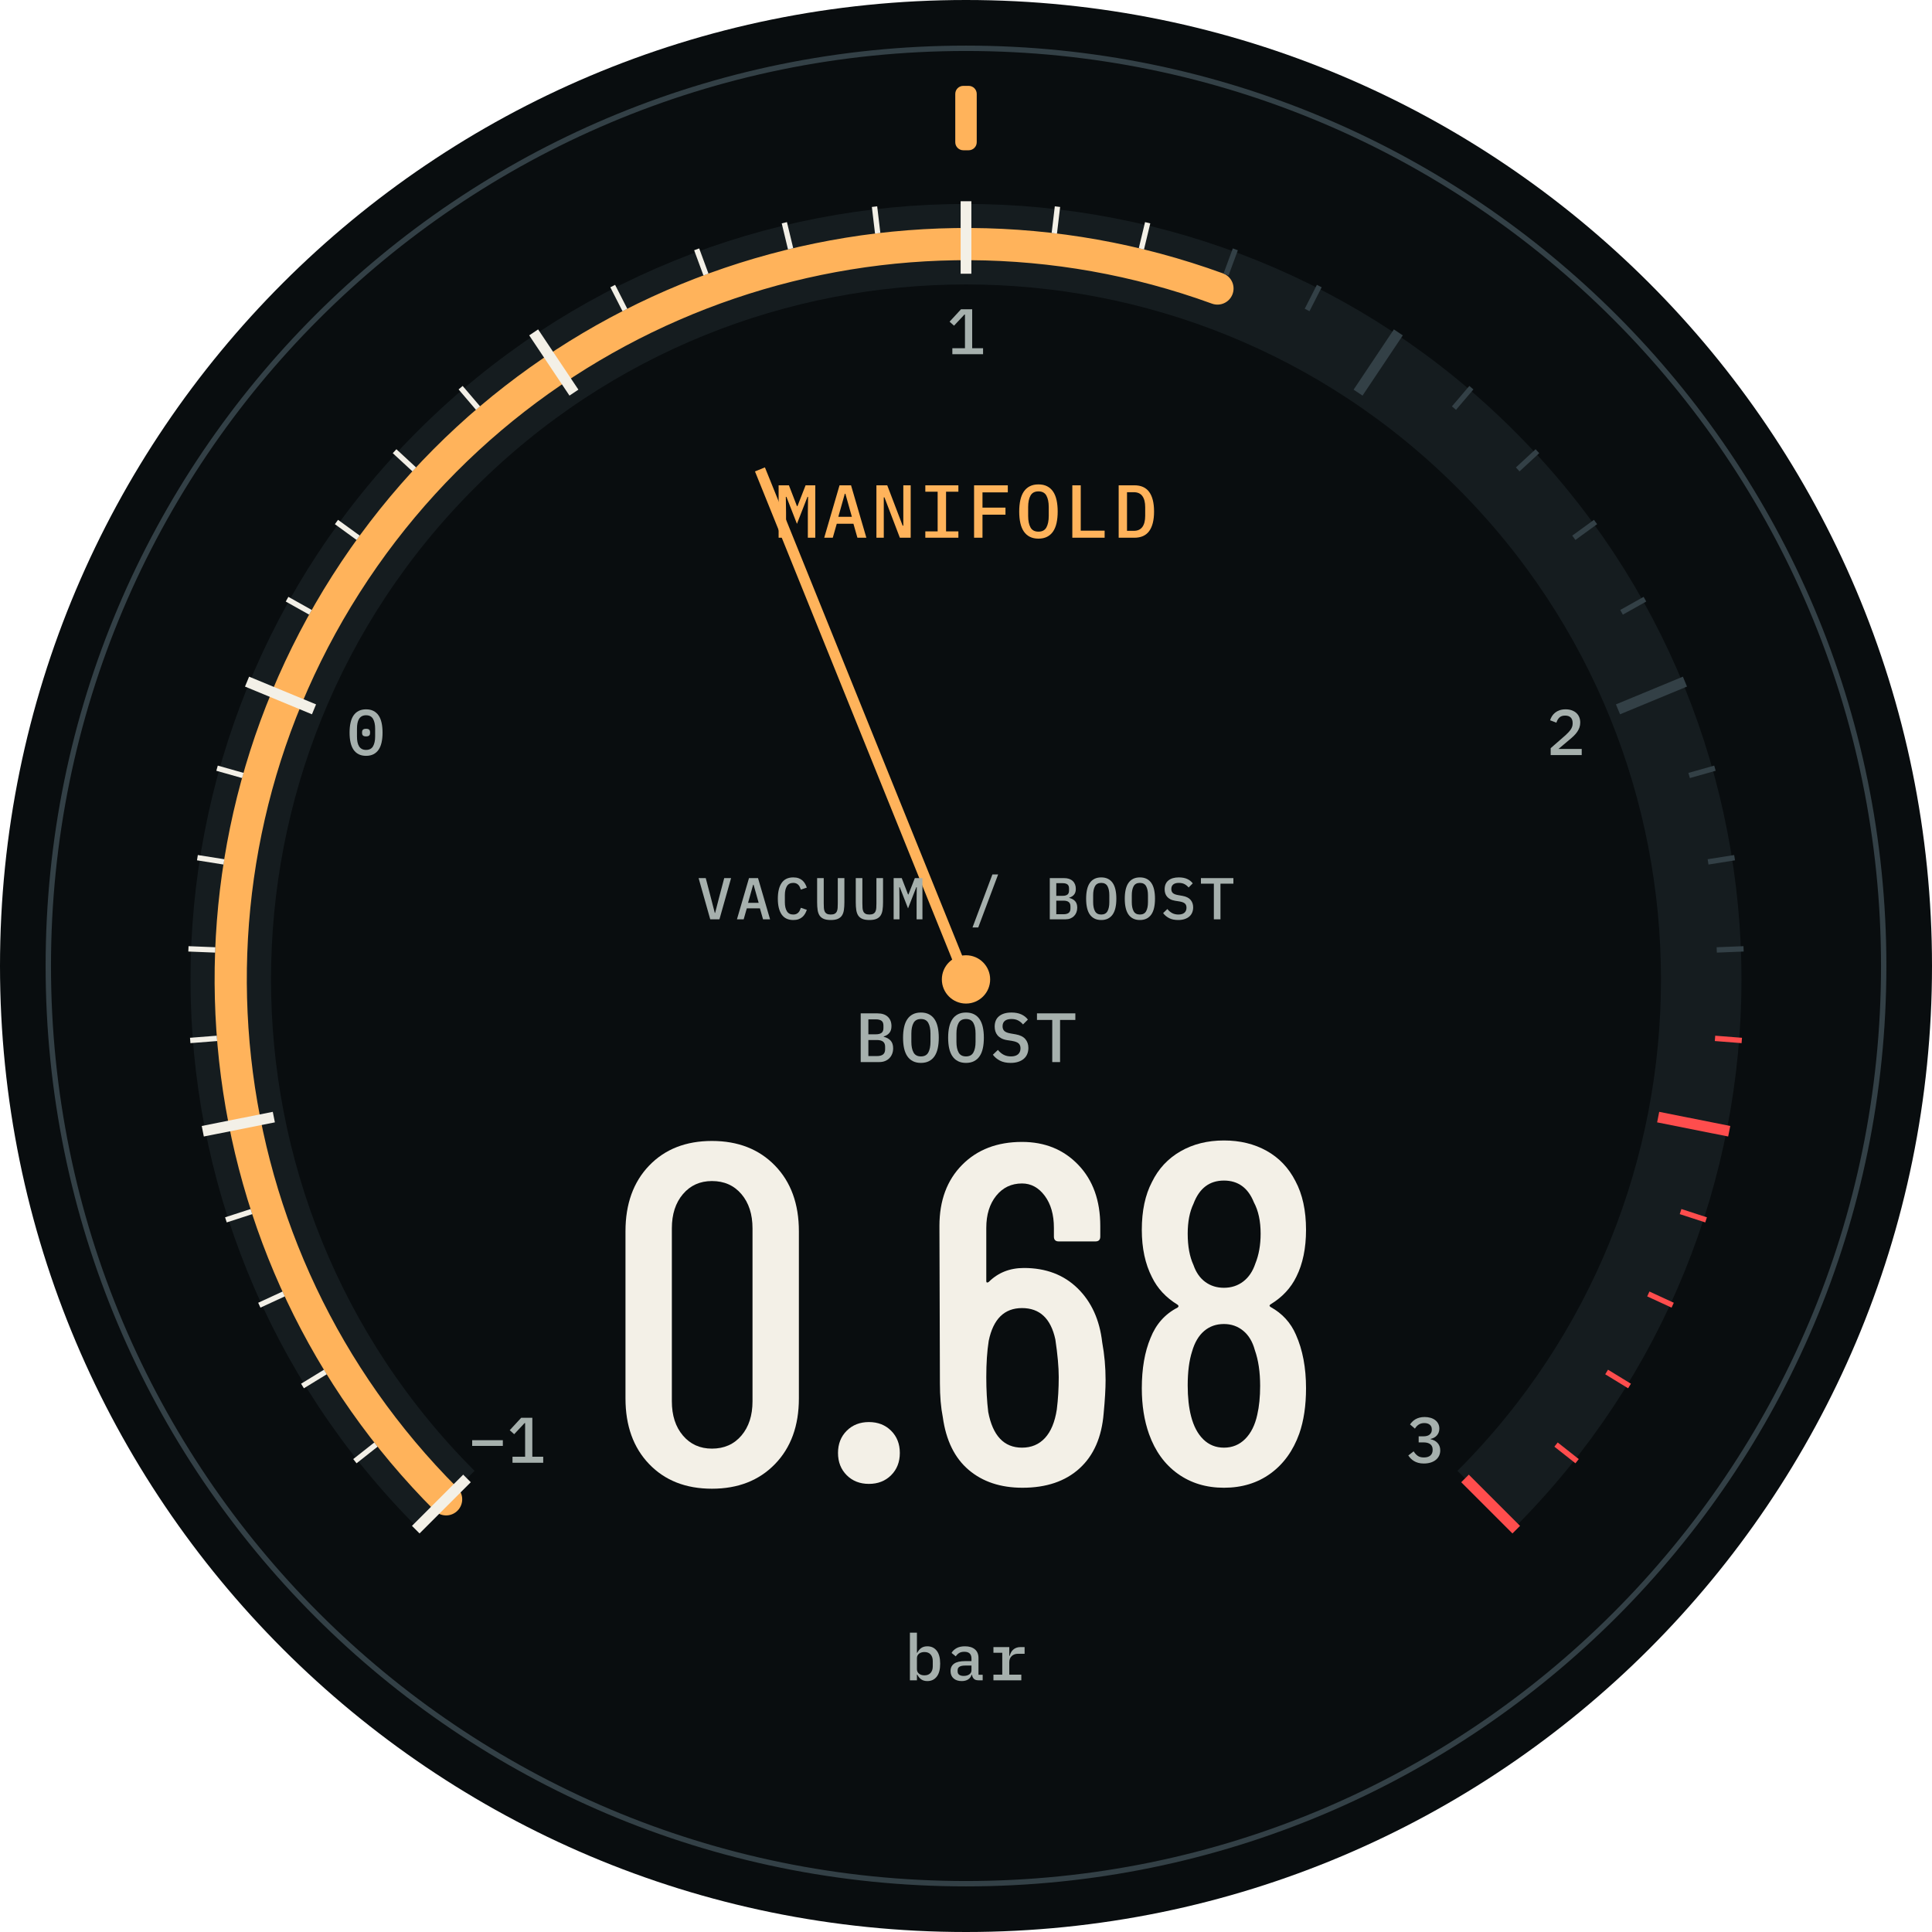
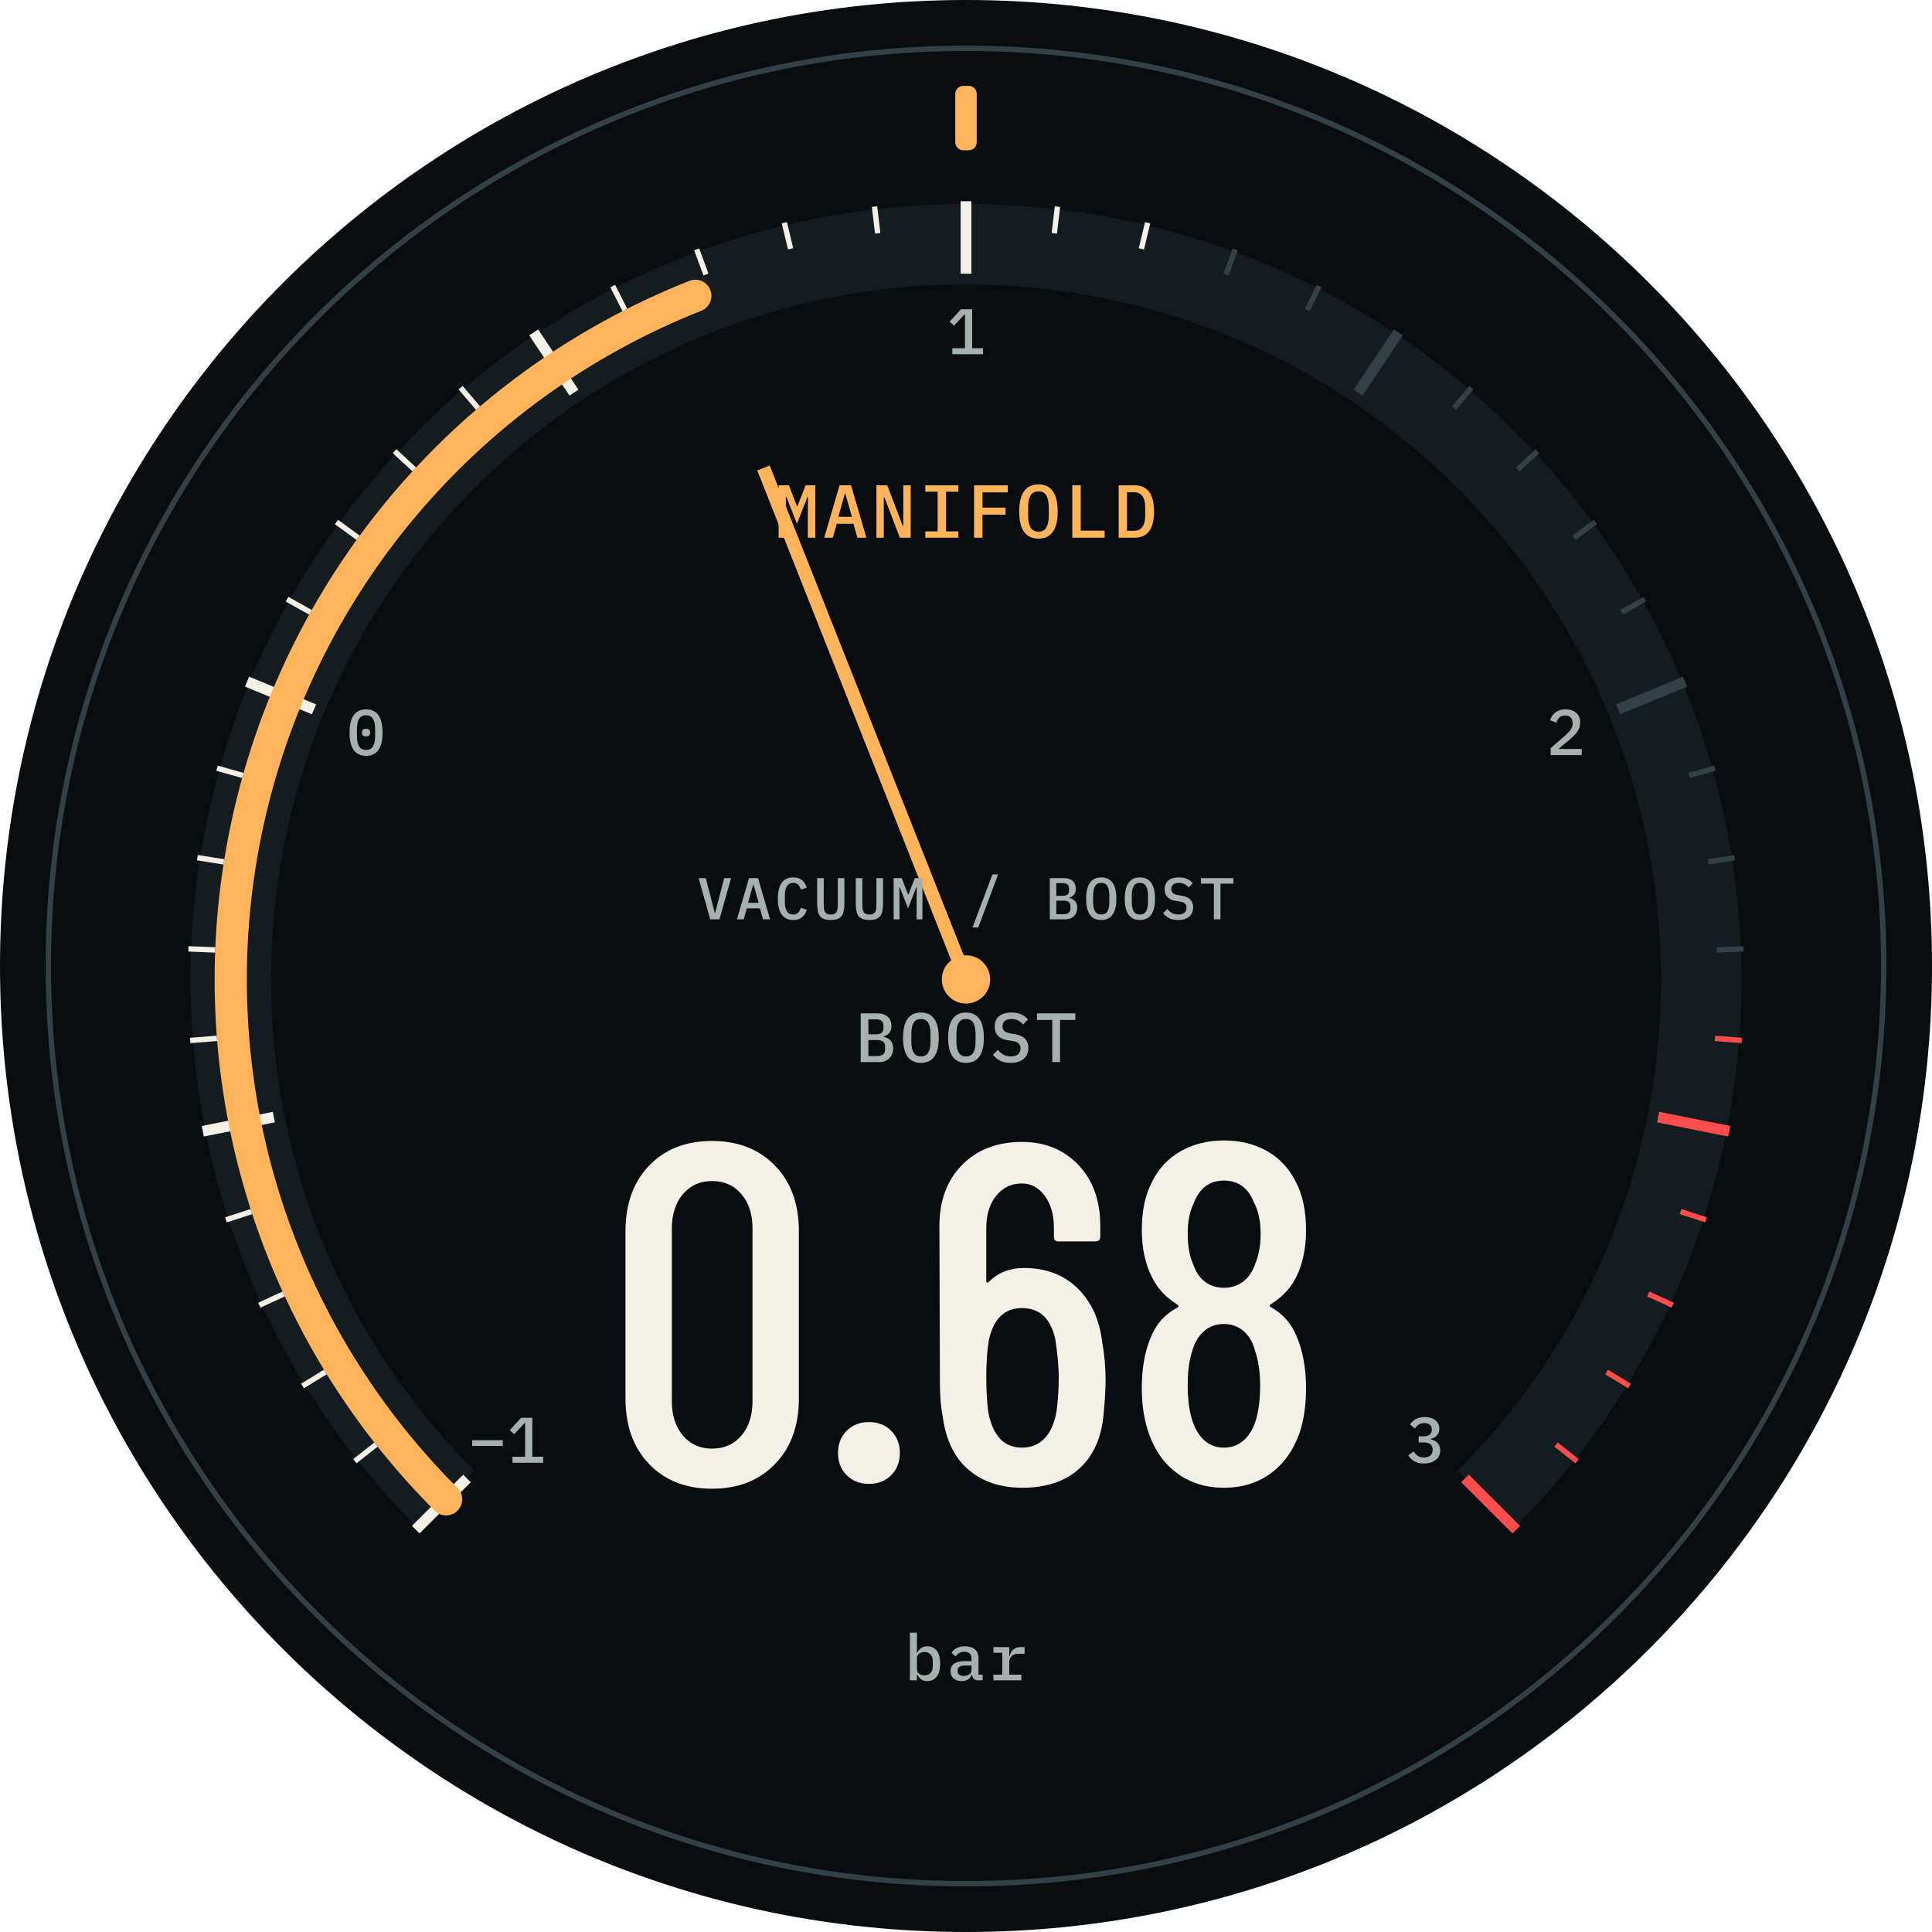
<svg xmlns="http://www.w3.org/2000/svg" width="720" height="720" viewBox="0 0 720 720" role="group" aria-label="增压 / 真空">
  <defs>
    <clipPath id="round">
      <circle cx="360" cy="360" r="360" />
    </clipPath>
  </defs>
  <g clip-path="url(#round)">
    <circle cx="360" cy="360" r="360" fill="#090D0F" />
    <circle cx="360" cy="360" r="342" fill="none" stroke="#334046" stroke-width="2" />
    <rect x="356" y="32" width="8" height="24" rx="3" fill="#FFB35B" />
    <g fill="none">
      <path d="M166.25 558.75 A274 274 0 1 1 553.75 558.75" stroke="#151C1F" stroke-width="30" />
-       <path d="M166.25 558.75 A274 274 0 0 1 453.71 107.52" stroke="#FFB35B" stroke-width="12" stroke-linecap="round" />
      <path d="M154.94 570.06 L174.03 550.97" stroke="#F3F0E7" stroke-width="4" />
      <path d="M132.26 544.54 L140.11 538.35" stroke="#F3F0E7" stroke-width="2" />
      <path d="M112.73 516.52 L121.26 511.3" stroke="#F3F0E7" stroke-width="2" />
      <path d="M96.64 486.41 L105.72 482.22" stroke="#F3F0E7" stroke-width="2" />
      <path d="M84.19 454.61 L93.7 451.52" stroke="#F3F0E7" stroke-width="2" />
      <path d="M75.57 421.58 L102.05 416.31" stroke="#F3F0E7" stroke-width="4" />
      <path d="M70.89 387.75 L80.86 386.97" stroke="#F3F0E7" stroke-width="2" />
      <path d="M70.22 353.61 L80.22 354.01" stroke="#F3F0E7" stroke-width="2" />
      <path d="M73.57 319.63 L83.45 321.2" stroke="#F3F0E7" stroke-width="2" />
      <path d="M80.89 286.28 L90.51 289" stroke="#F3F0E7" stroke-width="2" />
      <path d="M92.07 254.02 L117.02 264.35" stroke="#F3F0E7" stroke-width="4" />
      <path d="M106.98 223.3 L115.7 228.19" stroke="#F3F0E7" stroke-width="2" />
      <path d="M125.39 194.54 L133.48 200.42" stroke="#F3F0E7" stroke-width="2" />
      <path d="M147.05 168.15 L154.39 174.94" stroke="#F3F0E7" stroke-width="2" />
      <path d="M171.66 144.48 L178.15 152.09" stroke="#F3F0E7" stroke-width="2" />
      <path d="M198.88 123.87 L213.89 146.32" stroke="#F3F0E7" stroke-width="4" />
      <path d="M228.34 106.61 L232.88 115.52" stroke="#F3F0E7" stroke-width="2" />
      <path d="M259.63 92.92 L263.09 102.31" stroke="#F3F0E7" stroke-width="2" />
      <path d="M292.3 83.01 L294.64 92.74" stroke="#F3F0E7" stroke-width="2" />
      <path d="M325.91 77.01 L327.09 86.94" stroke="#F3F0E7" stroke-width="2" />
      <path d="M360 75 L360 102" stroke="#F3F0E7" stroke-width="4" />
      <path d="M394.09 77.01 L392.91 86.94" stroke="#F3F0E7" stroke-width="2" />
      <path d="M427.7 83.01 L425.36 92.74" stroke="#F3F0E7" stroke-width="2" />
      <path d="M460.37 92.92 L456.91 102.31" stroke="#334046" stroke-width="2" />
      <path d="M491.66 106.61 L487.12 115.52" stroke="#334046" stroke-width="2" />
      <path d="M521.12 123.87 L506.11 146.32" stroke="#334046" stroke-width="4" />
      <path d="M548.34 144.48 L541.85 152.09" stroke="#334046" stroke-width="2" />
      <path d="M572.95 168.15 L565.61 174.94" stroke="#334046" stroke-width="2" />
      <path d="M594.61 194.54 L586.52 200.42" stroke="#334046" stroke-width="2" />
      <path d="M613.02 223.3 L604.3 228.19" stroke="#334046" stroke-width="2" />
      <path d="M627.93 254.02 L602.98 264.35" stroke="#334046" stroke-width="4" />
      <path d="M639.11 286.28 L629.49 289" stroke="#334046" stroke-width="2" />
      <path d="M646.43 319.63 L636.55 321.2" stroke="#334046" stroke-width="2" />
      <path d="M649.78 353.61 L639.78 354.01" stroke="#334046" stroke-width="2" />
      <path d="M649.11 387.75 L639.14 386.97" stroke="#FF4D4D" stroke-width="2" />
      <path d="M644.43 421.58 L617.95 416.31" stroke="#FF4D4D" stroke-width="4" />
      <path d="M635.81 454.61 L626.3 451.52" stroke="#FF4D4D" stroke-width="2" />
      <path d="M623.36 486.41 L614.28 482.22" stroke="#FF4D4D" stroke-width="2" />
      <path d="M607.27 516.52 L598.74 511.3" stroke="#FF4D4D" stroke-width="2" />
      <path d="M587.74 544.54 L579.89 538.35" stroke="#FF4D4D" stroke-width="2" />
      <path d="M565.06 570.06 L545.97 550.97" stroke="#FF4D4D" stroke-width="4" />
      <g aria-label="−1" fill="#A6B0AD">
        <path d="M175.968 538.856V536.72H187.392V538.856Z" />
        <path d="M190.992 545.12V542.888H195.696V530.336H195.504L191.616 534.488L189.96 533.0L194.232 528.368H198.384V542.888H202.44V545.12Z" />
      </g>
      <g aria-label="0" fill="#A6B0AD">
        <path d="M136.42 281.678Q134.836 281.678 133.672 281.09Q132.508 280.502 131.752 279.398Q130.996 278.294 130.636 276.686Q130.276 275.078 130.276 273.014Q130.276 270.974 130.636 269.354Q130.996 267.734 131.752 266.63Q132.508 265.526 133.672 264.938Q134.836 264.35 136.42 264.35Q138.004 264.35 139.168 264.938Q140.332 265.526 141.088 266.63Q141.844 267.734 142.204 269.354Q142.564 270.974 142.564 273.014Q142.564 275.078 142.204 276.686Q141.844 278.294 141.088 279.398Q140.332 280.502 139.168 281.09Q138.004 281.678 136.42 281.678ZM136.42 279.47Q138.244 279.47 139.024 278.114Q139.804 276.758 139.804 274.454V271.574Q139.804 269.27 139.024 267.914Q138.244 266.558 136.42 266.558Q135.508 266.558 134.86 266.906Q134.212 267.254 133.804 267.914Q133.396 268.574 133.216 269.498Q133.036 270.422 133.036 271.574V274.454Q133.036 275.606 133.216 276.53Q133.396 277.454 133.804 278.114Q134.212 278.774 134.86 279.122Q135.508 279.47 136.42 279.47ZM136.42 274.43Q135.58 274.43 135.256 274.094Q134.932 273.758 134.932 273.278V272.75Q134.932 272.27 135.256 271.934Q135.58 271.598 136.42 271.598Q137.26 271.598 137.584 271.934Q137.908 272.27 137.908 272.75V273.278Q137.908 273.758 137.584 274.094Q137.26 274.43 136.42 274.43Z" />
      </g>
      <g aria-label="1" fill="#A6B0AD">
        <path d="M354.912 132.0V129.768H359.616V117.216H359.424L355.536 121.368L353.88 119.88L358.152 115.248H362.304V129.768H366.36V132.0Z" />
      </g>
      <g aria-label="2" fill="#A6B0AD">
        <path d="M589.46 281.39H577.892V278.822L583.364 274.046Q584.66 272.894 585.368 271.862Q586.076 270.83 586.076 269.678V269.414Q586.076 268.094 585.356 267.386Q584.636 266.678 583.268 266.678Q581.876 266.678 581.12 267.422Q580.364 268.166 580.028 269.318L577.676 268.43Q577.916 267.638 578.372 266.906Q578.828 266.174 579.536 265.598Q580.244 265.022 581.216 264.686Q582.188 264.35 583.46 264.35Q584.756 264.35 585.776 264.722Q586.796 265.094 587.492 265.742Q588.188 266.39 588.548 267.29Q588.908 268.19 588.908 269.27Q588.908 270.278 588.608 271.13Q588.308 271.982 587.768 272.762Q587.228 273.542 586.484 274.262Q585.74 274.982 584.852 275.702L580.796 279.11H589.46Z" />
      </g>
      <g aria-label="3" fill="#A6B0AD">
        <path d="M530.424 535.28Q532.032 535.28 532.812 534.596Q533.592 533.912 533.592 532.88V532.712Q533.592 531.56 532.836 530.948Q532.08 530.336 530.808 530.336Q529.584 530.336 528.732 530.888Q527.88 531.44 527.304 532.4L525.48 530.84Q525.864 530.288 526.368 529.784Q526.872 529.28 527.52 528.908Q528.168 528.536 529.008 528.308Q529.848 528.08 530.904 528.08Q532.08 528.08 533.088 528.368Q534.096 528.656 534.84 529.22Q535.584 529.784 535.992 530.588Q536.4 531.392 536.4 532.4Q536.4 533.192 536.148 533.84Q535.896 534.488 535.452 534.98Q535.008 535.472 534.408 535.784Q533.808 536.096 533.136 536.24V536.36Q533.856 536.504 534.504 536.828Q535.152 537.152 535.656 537.668Q536.16 538.184 536.448 538.892Q536.736 539.6 536.736 540.512Q536.736 541.616 536.304 542.516Q535.872 543.416 535.068 544.064Q534.264 544.712 533.136 545.06Q532.008 545.408 530.616 545.408Q529.44 545.408 528.54 545.156Q527.64 544.904 526.944 544.484Q526.248 544.064 525.732 543.524Q525.216 542.984 524.832 542.408L526.824 540.872Q527.448 541.88 528.3 542.516Q529.152 543.152 530.64 543.152Q532.224 543.152 533.064 542.42Q533.904 541.688 533.904 540.392V540.2Q533.904 538.904 533.028 538.22Q532.152 537.536 530.496 537.536H528.696V535.28Z" />
      </g>
-       <path d="M360 365 L283.21 174.93" stroke="#FFB35B" stroke-width="4" />
+     </g>
+     <path d="M166.25 558.75 A274 274 0 0 1 259.13 110.24" fill="none" stroke="#FFB35B" stroke-width="12" data-live-indicator="arc" stroke-linecap="round" />
+     <g data-live-indicator="needle">
+       <path d="M360 365L284.53 174.40" fill="none" stroke="#FFB35B" stroke-width="5" />
      <circle cx="360" cy="365" r="9" fill="#FFB35B" />
    </g>
    <g aria-label="MANIFOLD" fill="#FFB35B">
      <path d="M301.06 191.048 301.144 185.168H300.92L297.0 195.22L293.08 185.168H292.856L292.94 191.048V200.4H290.168V180.856H294.004L297.0 188.612H297.196L300.22 180.856H303.832V200.4H301.06Z" />
      <path d="M319.536 200.4 318.052 195.192H311.836L310.352 200.4H307.16L312.872 180.856H317.156L322.868 200.4ZM315.056 184.02H314.832L312.424 192.588H317.464Z" />
      <path d="M329.612 185.364H329.36V200.4H326.616V180.856H330.648L336.388 195.892H336.64V180.856H339.384V200.4H335.352Z" />
      <path d="M344.84 200.4V198.02H349.432V183.236H344.84V180.856H357.16V183.236H352.568V198.02H357.16V200.4Z" />
      <path d="M363.008 200.4V180.856H375.58V183.488H366.144V189.172H374.712V191.804H366.144V200.4Z" />
      <path d="M387.0 200.736Q385.152 200.736 383.794 200.05Q382.436 199.364 381.554 198.076Q380.672 196.788 380.252 194.912Q379.832 193.036 379.832 190.628Q379.832 188.248 380.252 186.358Q380.672 184.468 381.554 183.18Q382.436 181.892 383.794 181.206Q385.152 180.52 387.0 180.52Q388.848 180.52 390.206 181.206Q391.564 181.892 392.446 183.18Q393.328 184.468 393.748 186.358Q394.168 188.248 394.168 190.628Q394.168 193.036 393.748 194.912Q393.328 196.788 392.446 198.076Q391.564 199.364 390.206 200.05Q388.848 200.736 387.0 200.736ZM387.0 198.132Q389.1 198.132 389.968 196.55Q390.836 194.968 390.836 192.252V188.976Q390.836 186.288 389.968 184.706Q389.1 183.124 387.0 183.124Q384.9 183.124 384.032 184.706Q383.164 186.288 383.164 188.976V192.28Q383.164 194.968 384.032 196.55Q384.9 198.132 387.0 198.132Z" />
      <path d="M399.624 200.4V180.856H402.76V197.768H411.664V200.4Z" />
      <path d="M416.896 180.856H422.72Q426.472 180.856 428.278 183.348Q430.084 185.84 430.084 190.628Q430.084 195.416 428.278 197.908Q426.472 200.4 422.72 200.4H416.896ZM422.524 197.824Q424.68 197.824 425.73 196.382Q426.78 194.94 426.78 192.252V189.004Q426.78 186.316 425.73 184.874Q424.68 183.432 422.524 183.432H420.004V197.824Z" />
    </g>
    <g aria-label="VACUUM / BOOST" fill="#A6B0AD">
      <path d="M264.684 342.6 260.35 327.244H263.012L265.036 334.988L266.378 340.202H266.51L267.852 334.988L269.898 327.244H272.45L268.116 342.6Z" />
      <path d="M284.364 342.6 283.198 338.508H278.314L277.148 342.6H274.64L279.128 327.244H282.494L286.982 342.6ZM280.844 329.73H280.668L278.776 336.462H282.736Z" />
      <path d="M295.64 342.864Q292.714 342.864 291.295 340.796Q289.876 338.728 289.876 334.922Q289.876 331.116 291.295 329.048Q292.714 326.98 295.64 326.98Q296.762 326.98 297.587 327.277Q298.412 327.574 299.006 328.091Q299.6 328.608 300.007 329.301Q300.414 329.994 300.678 330.786L298.456 331.534Q298.28 331.006 298.06 330.544Q297.84 330.082 297.51 329.752Q297.18 329.422 296.729 329.224Q296.278 329.026 295.618 329.026Q293.99 329.026 293.242 330.269Q292.494 331.512 292.494 333.624V336.22Q292.494 338.332 293.242 339.575Q293.99 340.818 295.618 340.818Q296.278 340.818 296.729 340.62Q297.18 340.422 297.51 340.092Q297.84 339.762 298.06 339.3Q298.28 338.838 298.456 338.31L300.678 339.058Q300.414 339.85 300.007 340.543Q299.6 341.236 299.006 341.753Q298.412 342.27 297.587 342.567Q296.762 342.864 295.64 342.864Z" />
      <path d="M306.982 327.244V336.682Q306.982 337.628 307.037 338.398Q307.092 339.168 307.356 339.707Q307.62 340.246 308.148 340.532Q308.676 340.818 309.6 340.818Q310.524 340.818 311.052 340.532Q311.58 340.246 311.844 339.707Q312.108 339.168 312.163 338.398Q312.218 337.628 312.218 336.682V327.244H314.682V336.242Q314.682 337.892 314.495 339.135Q314.308 340.378 313.758 341.203Q313.208 342.028 312.207 342.446Q311.206 342.864 309.6 342.864Q307.994 342.864 306.993 342.446Q305.992 342.028 305.442 341.203Q304.892 340.378 304.705 339.135Q304.518 337.892 304.518 336.242V327.244Z" />
      <path d="M321.382 327.244V336.682Q321.382 337.628 321.437 338.398Q321.492 339.168 321.756 339.707Q322.02 340.246 322.548 340.532Q323.076 340.818 324 340.818Q324.924 340.818 325.452 340.532Q325.98 340.246 326.244 339.707Q326.508 339.168 326.563 338.398Q326.618 337.628 326.618 336.682V327.244H329.082V336.242Q329.082 337.892 328.895 339.135Q328.708 340.378 328.158 341.203Q327.608 342.028 326.607 342.446Q325.606 342.864 324 342.864Q322.394 342.864 321.393 342.446Q320.392 342.028 319.842 341.203Q319.292 340.378 319.105 339.135Q318.918 337.892 318.918 336.242V327.244Z" />
      <path d="M341.59 335.252 341.656 330.632H341.48L338.4 338.53L335.32 330.632H335.144L335.21 335.252V342.6H333.032V327.244H336.046L338.4 333.338H338.554L340.93 327.244H343.768V342.6H341.59Z" />
      <path d="M362.426 345.636 369.84 325.88H371.974L364.56 345.636Z" />
      <path d="M391.226 327.244H396.528Q398.618 327.244 399.773 328.322Q400.928 329.4 400.928 331.27Q400.928 332.612 400.268 333.404Q399.608 334.196 398.486 334.526V334.636Q399.828 334.944 400.642 335.813Q401.456 336.682 401.456 338.266Q401.456 339.212 401.148 340.004Q400.84 340.796 400.268 341.379Q399.696 341.962 398.893 342.281Q398.09 342.6 397.122 342.6H391.226ZM396.374 340.708Q397.606 340.708 398.266 340.202Q398.926 339.696 398.926 338.574V337.782Q398.926 336.66 398.266 336.154Q397.606 335.648 396.374 335.648H393.646V340.708ZM396.022 333.844Q397.188 333.844 397.793 333.393Q398.398 332.942 398.398 331.886V331.094Q398.398 330.038 397.793 329.587Q397.188 329.136 396.022 329.136H393.646V333.844Z" />
      <path d="M410.4 342.864Q408.948 342.864 407.881 342.325Q406.814 341.786 406.121 340.774Q405.428 339.762 405.098 338.288Q404.768 336.814 404.768 334.922Q404.768 333.052 405.098 331.567Q405.428 330.082 406.121 329.07Q406.814 328.058 407.881 327.519Q408.948 326.98 410.4 326.98Q411.852 326.98 412.919 327.519Q413.986 328.058 414.679 329.07Q415.372 330.082 415.702 331.567Q416.032 333.052 416.032 334.922Q416.032 336.814 415.702 338.288Q415.372 339.762 414.679 340.774Q413.986 341.786 412.919 342.325Q411.852 342.864 410.4 342.864ZM410.4 340.818Q412.05 340.818 412.732 339.575Q413.414 338.332 413.414 336.198V333.624Q413.414 331.512 412.732 330.269Q412.05 329.026 410.4 329.026Q408.75 329.026 408.068 330.269Q407.386 331.512 407.386 333.624V336.22Q407.386 338.332 408.068 339.575Q408.75 340.818 410.4 340.818Z" />
      <path d="M424.8 342.864Q423.348 342.864 422.281 342.325Q421.214 341.786 420.521 340.774Q419.828 339.762 419.498 338.288Q419.168 336.814 419.168 334.922Q419.168 333.052 419.498 331.567Q419.828 330.082 420.521 329.07Q421.214 328.058 422.281 327.519Q423.348 326.98 424.8 326.98Q426.252 326.98 427.319 327.519Q428.386 328.058 429.079 329.07Q429.772 330.082 430.102 331.567Q430.432 333.052 430.432 334.922Q430.432 336.814 430.102 338.288Q429.772 339.762 429.079 340.774Q428.386 341.786 427.319 342.325Q426.252 342.864 424.8 342.864ZM424.8 340.818Q426.45 340.818 427.132 339.575Q427.814 338.332 427.814 336.198V333.624Q427.814 331.512 427.132 330.269Q426.45 329.026 424.8 329.026Q423.15 329.026 422.468 330.269Q421.786 331.512 421.786 333.624V336.22Q421.786 338.332 422.468 339.575Q423.15 340.818 424.8 340.818Z" />
      <path d="M439.068 342.864Q437.066 342.864 435.702 342.16Q434.338 341.456 433.458 340.29L435.042 338.772Q435.922 339.828 436.912 340.323Q437.902 340.818 439.156 340.818Q440.608 340.818 441.389 340.158Q442.17 339.498 442.17 338.266Q442.17 337.276 441.598 336.737Q441.026 336.198 439.64 335.956L437.968 335.692Q436.868 335.516 436.12 335.109Q435.372 334.702 434.91 334.141Q434.448 333.58 434.239 332.887Q434.03 332.194 434.03 331.424Q434.03 329.246 435.438 328.113Q436.846 326.98 439.31 326.98Q441.136 326.98 442.423 327.563Q443.71 328.146 444.502 329.202L442.962 330.742Q442.324 329.972 441.455 329.499Q440.586 329.026 439.31 329.026Q437.946 329.026 437.231 329.609Q436.516 330.192 436.516 331.314Q436.516 332.26 437.077 332.799Q437.638 333.338 439.068 333.58L440.696 333.866Q442.764 334.24 443.71 335.373Q444.656 336.506 444.656 338.134Q444.656 339.19 444.293 340.07Q443.93 340.95 443.215 341.566Q442.5 342.182 441.455 342.523Q440.41 342.864 439.068 342.864Z" />
      <path d="M454.832 329.312V342.6H452.368V329.312H447.55V327.244H459.65V329.312Z" />
    </g>
-     <g aria-label="BOOST" fill="#A6B0AD">
-       <path d="M320.758 377.652H327.024Q329.494 377.652 330.859 378.926Q332.224 380.2 332.224 382.41Q332.224 383.996 331.444 384.932Q330.664 385.868 329.338 386.258V386.388Q330.924 386.752 331.886 387.779Q332.848 388.806 332.848 390.678Q332.848 391.796 332.484 392.732Q332.12 393.668 331.444 394.357Q330.768 395.046 329.819 395.423Q328.87 395.8 327.726 395.8H320.758ZM326.842 393.564Q328.298 393.564 329.078 392.966Q329.858 392.368 329.858 391.042V390.106Q329.858 388.78 329.078 388.182Q328.298 387.584 326.842 387.584H323.618V393.564ZM326.426 385.452Q327.804 385.452 328.519 384.919Q329.234 384.386 329.234 383.138V382.202Q329.234 380.954 328.519 380.421Q327.804 379.888 326.426 379.888H323.618V385.452Z" />
-       <path d="M343.2 396.112Q341.484 396.112 340.223 395.475Q338.962 394.838 338.143 393.642Q337.324 392.446 336.934 390.704Q336.544 388.962 336.544 386.726Q336.544 384.516 336.934 382.761Q337.324 381.006 338.143 379.81Q338.962 378.614 340.223 377.977Q341.484 377.34 343.2 377.34Q344.916 377.34 346.177 377.977Q347.438 378.614 348.257 379.81Q349.076 381.006 349.466 382.761Q349.856 384.516 349.856 386.726Q349.856 388.962 349.466 390.704Q349.076 392.446 348.257 393.642Q347.438 394.838 346.177 395.475Q344.916 396.112 343.2 396.112ZM343.2 393.694Q345.15 393.694 345.956 392.225Q346.762 390.756 346.762 388.234V385.192Q346.762 382.696 345.956 381.227Q345.15 379.758 343.2 379.758Q341.25 379.758 340.444 381.227Q339.638 382.696 339.638 385.192V388.26Q339.638 390.756 340.444 392.225Q341.25 393.694 343.2 393.694Z" />
-       <path d="M360 396.112Q358.284 396.112 357.023 395.475Q355.762 394.838 354.943 393.642Q354.124 392.446 353.734 390.704Q353.344 388.962 353.344 386.726Q353.344 384.516 353.734 382.761Q354.124 381.006 354.943 379.81Q355.762 378.614 357.023 377.977Q358.284 377.34 360 377.34Q361.716 377.34 362.977 377.977Q364.238 378.614 365.057 379.81Q365.876 381.006 366.266 382.761Q366.656 384.516 366.656 386.726Q366.656 388.962 366.266 390.704Q365.876 392.446 365.057 393.642Q364.238 394.838 362.977 395.475Q361.716 396.112 360 396.112ZM360 393.694Q361.95 393.694 362.756 392.225Q363.562 390.756 363.562 388.234V385.192Q363.562 382.696 362.756 381.227Q361.95 379.758 360 379.758Q358.05 379.758 357.244 381.227Q356.438 382.696 356.438 385.192V388.26Q356.438 390.756 357.244 392.225Q358.05 393.694 360 393.694Z" />
-       <path d="M376.644 396.112Q374.278 396.112 372.666 395.28Q371.054 394.448 370.014 393.07L371.886 391.276Q372.926 392.524 374.096 393.109Q375.266 393.694 376.748 393.694Q378.464 393.694 379.387 392.914Q380.31 392.134 380.31 390.678Q380.31 389.508 379.634 388.871Q378.958 388.234 377.32 387.948L375.344 387.636Q374.044 387.428 373.16 386.947Q372.276 386.466 371.73 385.803Q371.184 385.14 370.937 384.321Q370.69 383.502 370.69 382.592Q370.69 380.018 372.354 378.679Q374.018 377.34 376.93 377.34Q379.088 377.34 380.609 378.029Q382.13 378.718 383.066 379.966L381.246 381.786Q380.492 380.876 379.465 380.317Q378.438 379.758 376.93 379.758Q375.318 379.758 374.473 380.447Q373.628 381.136 373.628 382.462Q373.628 383.58 374.291 384.217Q374.954 384.854 376.644 385.14L378.568 385.478Q381.012 385.92 382.13 387.259Q383.248 388.598 383.248 390.522Q383.248 391.77 382.819 392.81Q382.39 393.85 381.545 394.578Q380.7 395.306 379.465 395.709Q378.23 396.112 376.644 396.112Z" />
-       <path d="M395.056 380.096V395.8H392.144V380.096H386.45V377.652H400.75V380.096Z" />
-     </g>
-     <g aria-label="0.68" fill="#F3F0E7">
-       <path d="M233.1 521.14V458.86Q233.1 443.56 241.92 434.38Q250.74 425.2 265.32 425.2Q279.9 425.2 288.81 434.38Q297.72 443.56 297.72 458.86V521.14Q297.72 536.44 288.81 545.62Q279.9 554.8 265.32 554.8Q250.74 554.8 241.92 545.62Q233.1 536.44 233.1 521.14ZM280.44 522.22V457.78Q280.44 449.86 276.3 445.0Q272.16 440.14 265.32 440.14Q258.66 440.14 254.52 445.0Q250.38 449.86 250.38 457.78V522.22Q250.38 530.14 254.52 535.0Q258.66 539.86 265.32 539.86Q272.16 539.86 276.3 535.0Q280.44 530.14 280.44 522.22Z" />
-       <path d="M312.3 541.48Q312.3 536.44 315.54 533.2Q318.78 529.96 323.82 529.96Q328.86 529.96 332.1 533.2Q335.34 536.44 335.34 541.48Q335.34 546.52 332.1 549.76Q328.86 553.0 323.82 553.0Q318.78 553.0 315.54 549.76Q312.3 546.52 312.3 541.48Z" />
-       <path d="M412.02 514.3Q412.02 519.16 411.3 526.72Q410.22 540.04 402.3 547.24Q394.38 554.44 381.06 554.44Q368.82 554.44 360.99 547.78Q353.16 541.12 351.36 528.16Q350.28 522.76 350.28 515.56L350.1 456.88Q350.1 442.66 358.56 434.11Q367.02 425.56 380.88 425.56Q393.66 425.56 401.85 434.11Q410.04 442.66 410.04 456.88V460.84Q410.04 462.64 408.24 462.64H394.56Q392.76 462.64 392.76 460.84V457.6Q392.76 450.22 389.34 445.63Q385.92 441.04 380.88 441.04Q374.94 441.04 371.25 445.63Q367.56 450.22 367.56 457.6V477.4Q367.56 478.3 368.46 477.76Q373.68 472.54 381.6 472.54Q393.84 472.54 401.58 480.1Q409.32 487.66 410.76 500.26Q412.02 507.1 412.02 514.3ZM394.56 513.22Q394.56 507.64 393.3 499.18Q390.78 487.48 380.88 487.48Q370.98 487.48 368.46 499.72Q367.56 505.48 367.56 513.22Q367.56 520.24 368.28 526.18Q370.8 539.5 380.88 539.5Q386.1 539.5 389.43 535.9Q392.76 532.3 393.84 525.28Q394.56 519.52 394.56 513.22Z" />
-       <path d="M473.58 487.12Q480.06 490.72 482.94 497.38Q486.72 505.84 486.72 517.36Q486.72 527.08 484.2 534.28Q480.78 543.82 473.49 549.13Q466.2 554.44 456.12 554.44Q446.22 554.44 438.93 549.22Q431.64 544.0 428.22 534.46Q425.52 526.9 425.52 517.36Q425.52 506.38 428.76 498.64Q431.82 490.9 438.84 487.3Q439.56 486.76 438.84 486.22Q432.36 482.26 429.3 475.96Q425.52 468.58 425.52 458.32Q425.52 447.7 429.3 440.5Q432.9 433.12 439.92 429.07Q446.94 425.02 456.12 425.02Q465.12 425.02 472.05 428.89Q478.98 432.76 482.76 440.14Q486.72 447.52 486.72 458.32Q486.72 468.58 483.12 475.78Q480.06 482.08 473.58 486.04Q472.68 486.58 473.58 487.12ZM442.62 459.76Q442.62 466.78 444.78 471.46Q446.22 475.6 449.19 477.76Q452.16 479.92 456.12 479.92Q460.26 479.92 463.32 477.58Q466.38 475.24 467.82 470.92Q469.8 466.06 469.8 459.76Q469.8 452.74 467.28 448.06Q464.04 439.96 456.12 439.96Q448.02 439.96 444.78 448.6Q442.62 453.1 442.62 459.76ZM469.62 516.46Q469.62 508.72 467.64 503.14Q466.38 498.46 463.32 495.94Q460.26 493.42 456.12 493.42Q451.8 493.42 448.74 496.03Q445.68 498.64 444.24 503.68Q442.62 508.72 442.62 516.28Q442.62 522.94 443.88 527.8Q445.32 533.38 448.47 536.44Q451.62 539.5 456.12 539.5Q460.8 539.5 464.04 536.26Q467.28 533.02 468.54 527.26Q469.62 522.58 469.62 516.46Z" />
-     </g>
-     <g aria-label="bar" fill="#A6B0AD">
-       <path d="M339.096 608.44H341.712V615.928H341.856Q342.408 614.8 343.32 614.164Q344.232 613.528 345.6 613.528Q347.784 613.528 349.08 615.16Q350.376 616.792 350.376 620.008Q350.376 623.224 349.08 624.856Q347.784 626.488 345.6 626.488Q344.232 626.488 343.32 625.852Q342.408 625.216 341.856 624.088H341.712V626.2H339.096ZM344.52 624.352Q346.008 624.352 346.812 623.44Q347.616 622.528 347.616 621.016V619.0Q347.616 617.488 346.812 616.576Q346.008 615.664 344.52 615.664Q343.944 615.664 343.44 615.808Q342.936 615.952 342.552 616.24Q342.168 616.528 341.94 616.948Q341.712 617.368 341.712 617.944V622.072Q341.712 622.648 341.94 623.068Q342.168 623.488 342.552 623.776Q342.936 624.064 343.44 624.208Q343.944 624.352 344.52 624.352Z" />
-       <path d="M364.608 626.2Q363.48 626.2 362.916 625.624Q362.352 625.048 362.232 624.112H362.112Q361.752 625.24 360.804 625.864Q359.856 626.488 358.392 626.488Q356.496 626.488 355.368 625.492Q354.24 624.496 354.24 622.744Q354.24 620.944 355.572 619.996Q356.904 619.048 359.664 619.048H362.04V618.088Q362.04 615.568 359.376 615.568Q358.176 615.568 357.432 616.036Q356.688 616.504 356.184 617.272L354.624 616.0Q355.152 614.992 356.4 614.26Q357.648 613.528 359.616 613.528Q361.968 613.528 363.312 614.656Q364.656 615.784 364.656 617.92V624.136H366.216V626.2ZM359.136 624.568Q360.408 624.568 361.224 623.992Q362.04 623.416 362.04 622.504V620.704H359.712Q356.88 620.704 356.88 622.408V622.888Q356.88 623.728 357.48 624.148Q358.08 624.568 359.136 624.568Z" />
-       <path d="M370.224 624.088H373.512V615.928H370.224V613.816H376.128V617.104H376.272Q376.44 616.456 376.752 615.856Q377.064 615.256 377.544 614.812Q378.024 614.368 378.72 614.092Q379.416 613.816 380.352 613.816H381.84V616.312H379.392Q377.952 616.312 377.04 617.164Q376.128 618.016 376.128 619.456V624.088H380.616V626.2H370.224Z" />
+     <g data-field="boost" data-state="normal">
+       <g aria-label="BOOST" fill="#A6B0AD">
+         <path d="M320.758 377.652H327.024Q329.494 377.652 330.859 378.926Q332.224 380.2 332.224 382.41Q332.224 383.996 331.444 384.932Q330.664 385.868 329.338 386.258V386.388Q330.924 386.752 331.886 387.779Q332.848 388.806 332.848 390.678Q332.848 391.796 332.484 392.732Q332.12 393.668 331.444 394.357Q330.768 395.046 329.819 395.423Q328.87 395.8 327.726 395.8H320.758ZM326.842 393.564Q328.298 393.564 329.078 392.966Q329.858 392.368 329.858 391.042V390.106Q329.858 388.78 329.078 388.182Q328.298 387.584 326.842 387.584H323.618V393.564ZM326.426 385.452Q327.804 385.452 328.519 384.919Q329.234 384.386 329.234 383.138V382.202Q329.234 380.954 328.519 380.421Q327.804 379.888 326.426 379.888H323.618V385.452Z" />
+         <path d="M343.2 396.112Q341.484 396.112 340.223 395.475Q338.962 394.838 338.143 393.642Q337.324 392.446 336.934 390.704Q336.544 388.962 336.544 386.726Q336.544 384.516 336.934 382.761Q337.324 381.006 338.143 379.81Q338.962 378.614 340.223 377.977Q341.484 377.34 343.2 377.34Q344.916 377.34 346.177 377.977Q347.438 378.614 348.257 379.81Q349.076 381.006 349.466 382.761Q349.856 384.516 349.856 386.726Q349.856 388.962 349.466 390.704Q349.076 392.446 348.257 393.642Q347.438 394.838 346.177 395.475Q344.916 396.112 343.2 396.112ZM343.2 393.694Q345.15 393.694 345.956 392.225Q346.762 390.756 346.762 388.234V385.192Q346.762 382.696 345.956 381.227Q345.15 379.758 343.2 379.758Q341.25 379.758 340.444 381.227Q339.638 382.696 339.638 385.192V388.26Q339.638 390.756 340.444 392.225Q341.25 393.694 343.2 393.694Z" />
+         <path d="M360 396.112Q358.284 396.112 357.023 395.475Q355.762 394.838 354.943 393.642Q354.124 392.446 353.734 390.704Q353.344 388.962 353.344 386.726Q353.344 384.516 353.734 382.761Q354.124 381.006 354.943 379.81Q355.762 378.614 357.023 377.977Q358.284 377.34 360 377.34Q361.716 377.34 362.977 377.977Q364.238 378.614 365.057 379.81Q365.876 381.006 366.266 382.761Q366.656 384.516 366.656 386.726Q366.656 388.962 366.266 390.704Q365.876 392.446 365.057 393.642Q364.238 394.838 362.977 395.475Q361.716 396.112 360 396.112ZM360 393.694Q361.95 393.694 362.756 392.225Q363.562 390.756 363.562 388.234V385.192Q363.562 382.696 362.756 381.227Q361.95 379.758 360 379.758Q358.05 379.758 357.244 381.227Q356.438 382.696 356.438 385.192V388.26Q356.438 390.756 357.244 392.225Q358.05 393.694 360 393.694Z" />
+         <path d="M376.644 396.112Q374.278 396.112 372.666 395.28Q371.054 394.448 370.014 393.07L371.886 391.276Q372.926 392.524 374.096 393.109Q375.266 393.694 376.748 393.694Q378.464 393.694 379.387 392.914Q380.31 392.134 380.31 390.678Q380.31 389.508 379.634 388.871Q378.958 388.234 377.32 387.948L375.344 387.636Q374.044 387.428 373.16 386.947Q372.276 386.466 371.73 385.803Q371.184 385.14 370.937 384.321Q370.69 383.502 370.69 382.592Q370.69 380.018 372.354 378.679Q374.018 377.34 376.93 377.34Q379.088 377.34 380.609 378.029Q382.13 378.718 383.066 379.966L381.246 381.786Q380.492 380.876 379.465 380.317Q378.438 379.758 376.93 379.758Q375.318 379.758 374.473 380.447Q373.628 381.136 373.628 382.462Q373.628 383.58 374.291 384.217Q374.954 384.854 376.644 385.14L378.568 385.478Q381.012 385.92 382.13 387.259Q383.248 388.598 383.248 390.522Q383.248 391.77 382.819 392.81Q382.39 393.85 381.545 394.578Q380.7 395.306 379.465 395.709Q378.23 396.112 376.644 396.112Z" />
+         <path d="M395.056 380.096V395.8H392.144V380.096H386.45V377.652H400.75V380.096Z" />
+       </g>
+       <g aria-label="0.68" fill="#F3F0E7">
+         <path d="M233.1 521.14V458.86Q233.1 443.56 241.92 434.38Q250.74 425.2 265.32 425.2Q279.9 425.2 288.81 434.38Q297.72 443.56 297.72 458.86V521.14Q297.72 536.44 288.81 545.62Q279.9 554.8 265.32 554.8Q250.74 554.8 241.92 545.62Q233.1 536.44 233.1 521.14ZM280.44 522.22V457.78Q280.44 449.86 276.3 445.0Q272.16 440.14 265.32 440.14Q258.66 440.14 254.52 445.0Q250.38 449.86 250.38 457.78V522.22Q250.38 530.14 254.52 535.0Q258.66 539.86 265.32 539.86Q272.16 539.86 276.3 535.0Q280.44 530.14 280.44 522.22Z" />
+         <path d="M312.3 541.48Q312.3 536.44 315.54 533.2Q318.78 529.96 323.82 529.96Q328.86 529.96 332.1 533.2Q335.34 536.44 335.34 541.48Q335.34 546.52 332.1 549.76Q328.86 553.0 323.82 553.0Q318.78 553.0 315.54 549.76Q312.3 546.52 312.3 541.48Z" />
+         <path d="M412.02 514.3Q412.02 519.16 411.3 526.72Q410.22 540.04 402.3 547.24Q394.38 554.44 381.06 554.44Q368.82 554.44 360.99 547.78Q353.16 541.12 351.36 528.16Q350.28 522.76 350.28 515.56L350.1 456.88Q350.1 442.66 358.56 434.11Q367.02 425.56 380.88 425.56Q393.66 425.56 401.85 434.11Q410.04 442.66 410.04 456.88V460.84Q410.04 462.64 408.24 462.64H394.56Q392.76 462.64 392.76 460.84V457.6Q392.76 450.22 389.34 445.63Q385.92 441.04 380.88 441.04Q374.94 441.04 371.25 445.63Q367.56 450.22 367.56 457.6V477.4Q367.56 478.3 368.46 477.76Q373.68 472.54 381.6 472.54Q393.84 472.54 401.58 480.1Q409.32 487.66 410.76 500.26Q412.02 507.1 412.02 514.3ZM394.56 513.22Q394.56 507.64 393.3 499.18Q390.78 487.48 380.88 487.48Q370.98 487.48 368.46 499.72Q367.56 505.48 367.56 513.22Q367.56 520.24 368.28 526.18Q370.8 539.5 380.88 539.5Q386.1 539.5 389.43 535.9Q392.76 532.3 393.84 525.28Q394.56 519.52 394.56 513.22Z" />
+         <path d="M473.58 487.12Q480.06 490.72 482.94 497.38Q486.72 505.84 486.72 517.36Q486.72 527.08 484.2 534.28Q480.78 543.82 473.49 549.13Q466.2 554.44 456.12 554.44Q446.22 554.44 438.93 549.22Q431.64 544.0 428.22 534.46Q425.52 526.9 425.52 517.36Q425.52 506.38 428.76 498.64Q431.82 490.9 438.84 487.3Q439.56 486.76 438.84 486.22Q432.36 482.26 429.3 475.96Q425.52 468.58 425.52 458.32Q425.52 447.7 429.3 440.5Q432.9 433.12 439.92 429.07Q446.94 425.02 456.12 425.02Q465.12 425.02 472.05 428.89Q478.98 432.76 482.76 440.14Q486.72 447.52 486.72 458.32Q486.72 468.58 483.12 475.78Q480.06 482.08 473.58 486.04Q472.68 486.58 473.58 487.12ZM442.62 459.76Q442.62 466.78 444.78 471.46Q446.22 475.6 449.19 477.76Q452.16 479.92 456.12 479.92Q460.26 479.92 463.32 477.58Q466.38 475.24 467.82 470.92Q469.8 466.06 469.8 459.76Q469.8 452.74 467.28 448.06Q464.04 439.96 456.12 439.96Q448.02 439.96 444.78 448.6Q442.62 453.1 442.62 459.76ZM469.62 516.46Q469.62 508.72 467.64 503.14Q466.38 498.46 463.32 495.94Q460.26 493.42 456.12 493.42Q451.8 493.42 448.74 496.03Q445.68 498.64 444.24 503.68Q442.62 508.72 442.62 516.28Q442.62 522.94 443.88 527.8Q445.32 533.38 448.47 536.44Q451.62 539.5 456.12 539.5Q460.8 539.5 464.04 536.26Q467.28 533.02 468.54 527.26Q469.62 522.58 469.62 516.46Z" />
+       </g>
+       <g aria-label="bar" fill="#A6B0AD">
+         <path d="M339.096 608.44H341.712V615.928H341.856Q342.408 614.8 343.32 614.164Q344.232 613.528 345.6 613.528Q347.784 613.528 349.08 615.16Q350.376 616.792 350.376 620.008Q350.376 623.224 349.08 624.856Q347.784 626.488 345.6 626.488Q344.232 626.488 343.32 625.852Q342.408 625.216 341.856 624.088H341.712V626.2H339.096ZM344.52 624.352Q346.008 624.352 346.812 623.44Q347.616 622.528 347.616 621.016V619.0Q347.616 617.488 346.812 616.576Q346.008 615.664 344.52 615.664Q343.944 615.664 343.44 615.808Q342.936 615.952 342.552 616.24Q342.168 616.528 341.94 616.948Q341.712 617.368 341.712 617.944V622.072Q341.712 622.648 341.94 623.068Q342.168 623.488 342.552 623.776Q342.936 624.064 343.44 624.208Q343.944 624.352 344.52 624.352Z" />
+         <path d="M364.608 626.2Q363.48 626.2 362.916 625.624Q362.352 625.048 362.232 624.112H362.112Q361.752 625.24 360.804 625.864Q359.856 626.488 358.392 626.488Q356.496 626.488 355.368 625.492Q354.24 624.496 354.24 622.744Q354.24 620.944 355.572 619.996Q356.904 619.048 359.664 619.048H362.04V618.088Q362.04 615.568 359.376 615.568Q358.176 615.568 357.432 616.036Q356.688 616.504 356.184 617.272L354.624 616.0Q355.152 614.992 356.4 614.26Q357.648 613.528 359.616 613.528Q361.968 613.528 363.312 614.656Q364.656 615.784 364.656 617.92V624.136H366.216V626.2ZM359.136 624.568Q360.408 624.568 361.224 623.992Q362.04 623.416 362.04 622.504V620.704H359.712Q356.88 620.704 356.88 622.408V622.888Q356.88 623.728 357.48 624.148Q358.08 624.568 359.136 624.568Z" />
+         <path d="M370.224 624.088H373.512V615.928H370.224V613.816H376.128V617.104H376.272Q376.44 616.456 376.752 615.856Q377.064 615.256 377.544 614.812Q378.024 614.368 378.72 614.092Q379.416 613.816 380.352 613.816H381.84V616.312H379.392Q377.952 616.312 377.04 617.164Q376.128 618.016 376.128 619.456V624.088H380.616V626.2H370.224Z" />
+       </g>
    </g>
  </g>
</svg>
